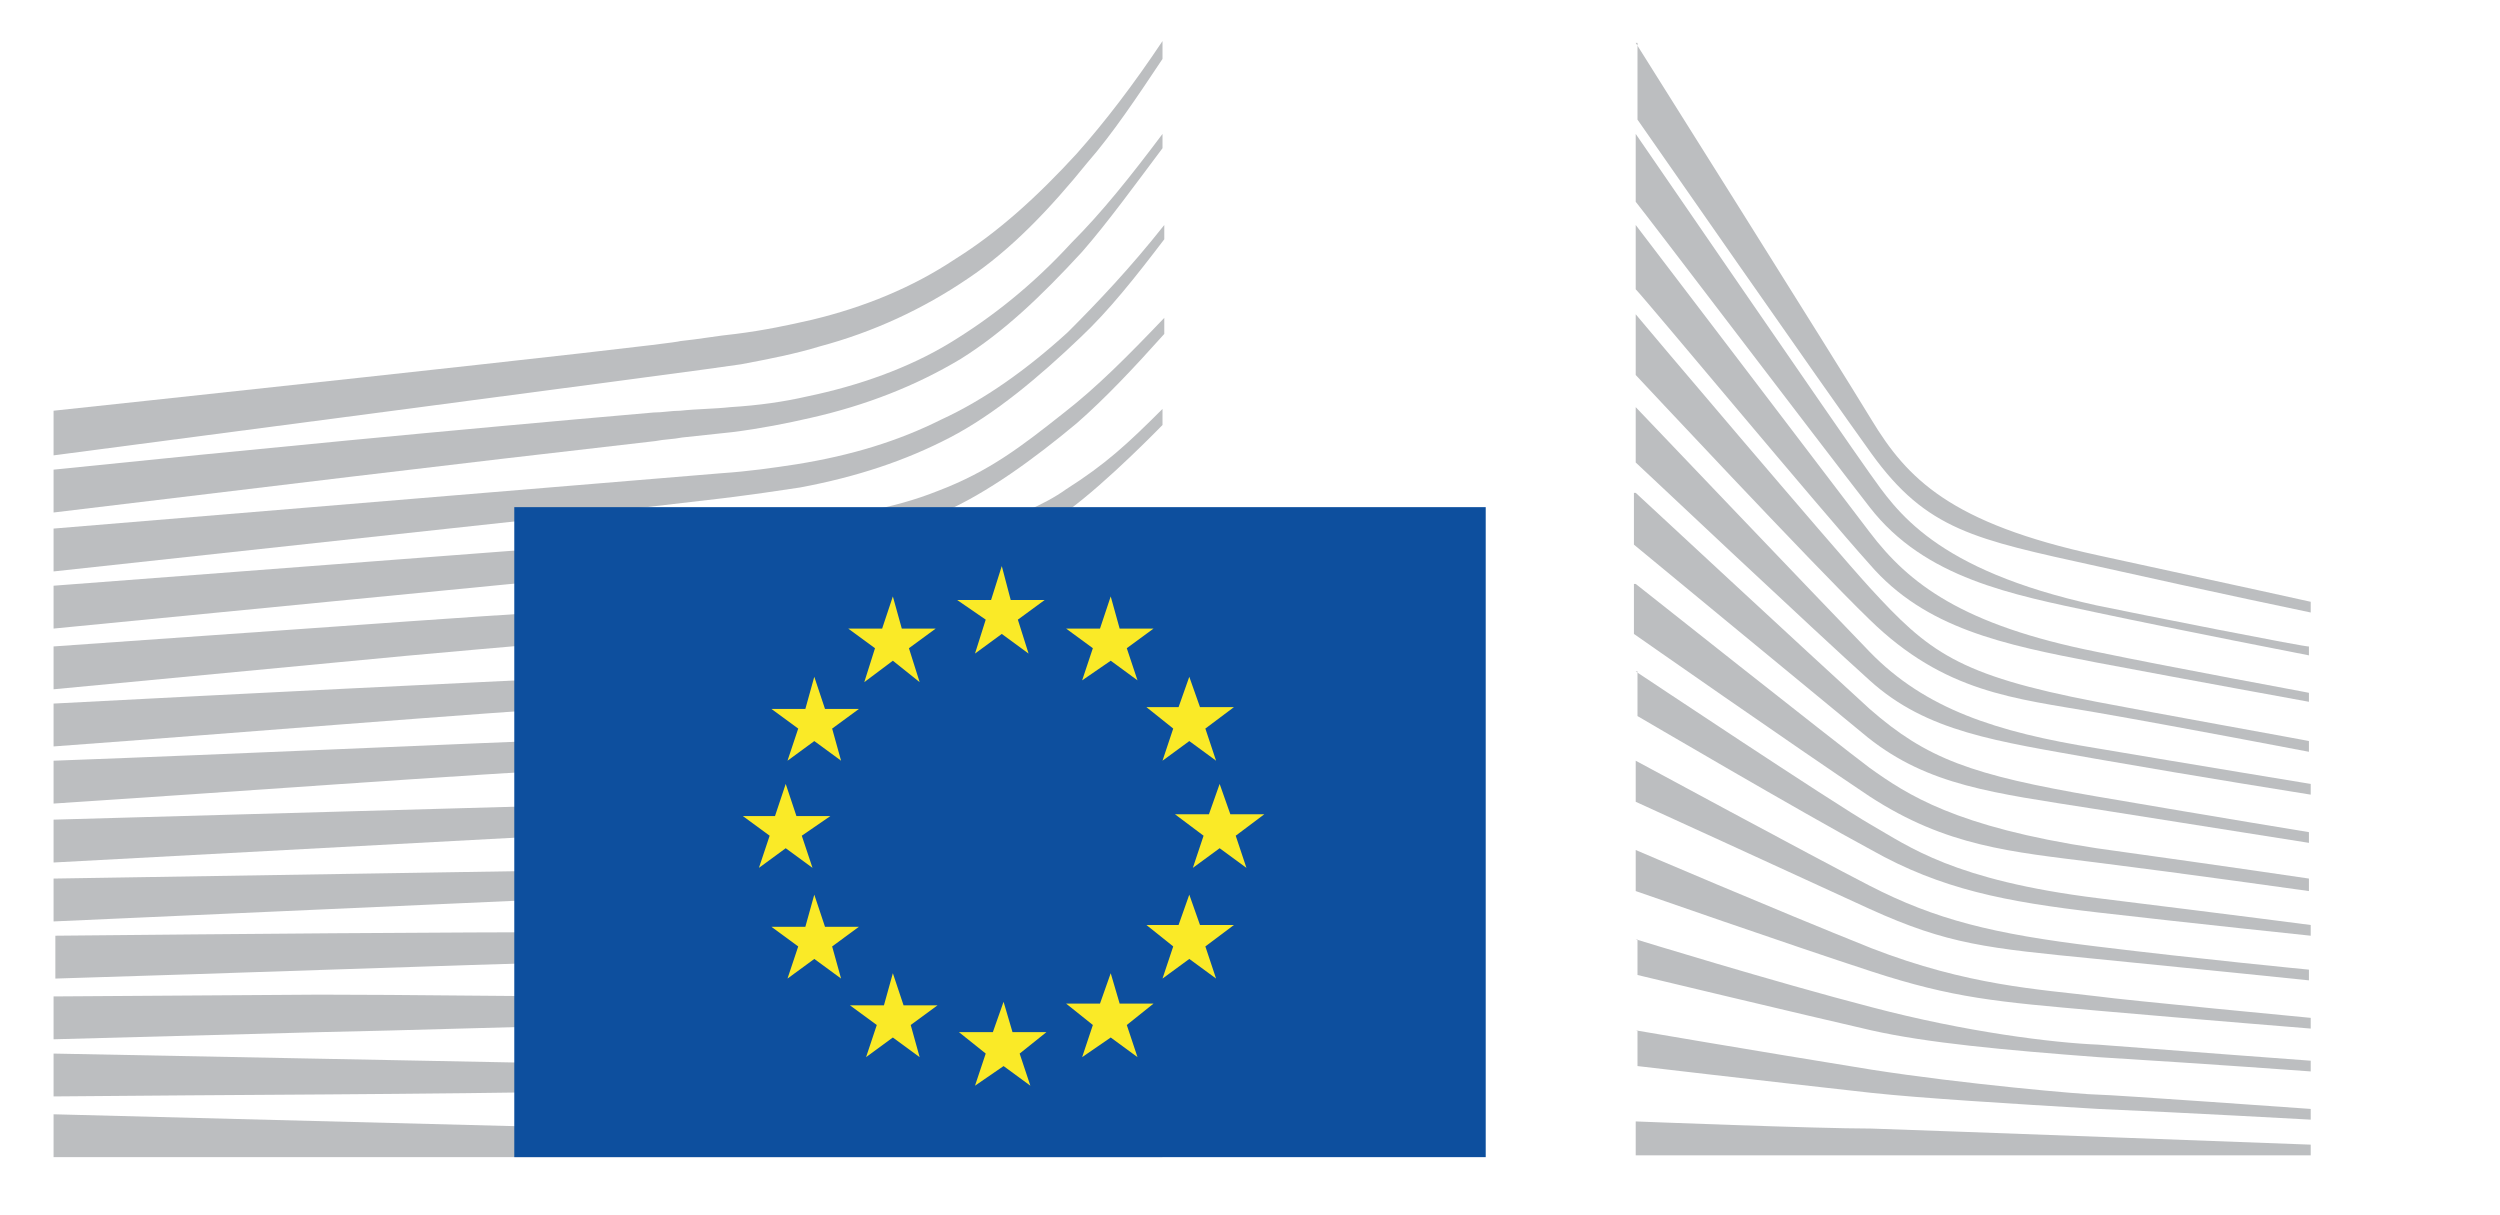
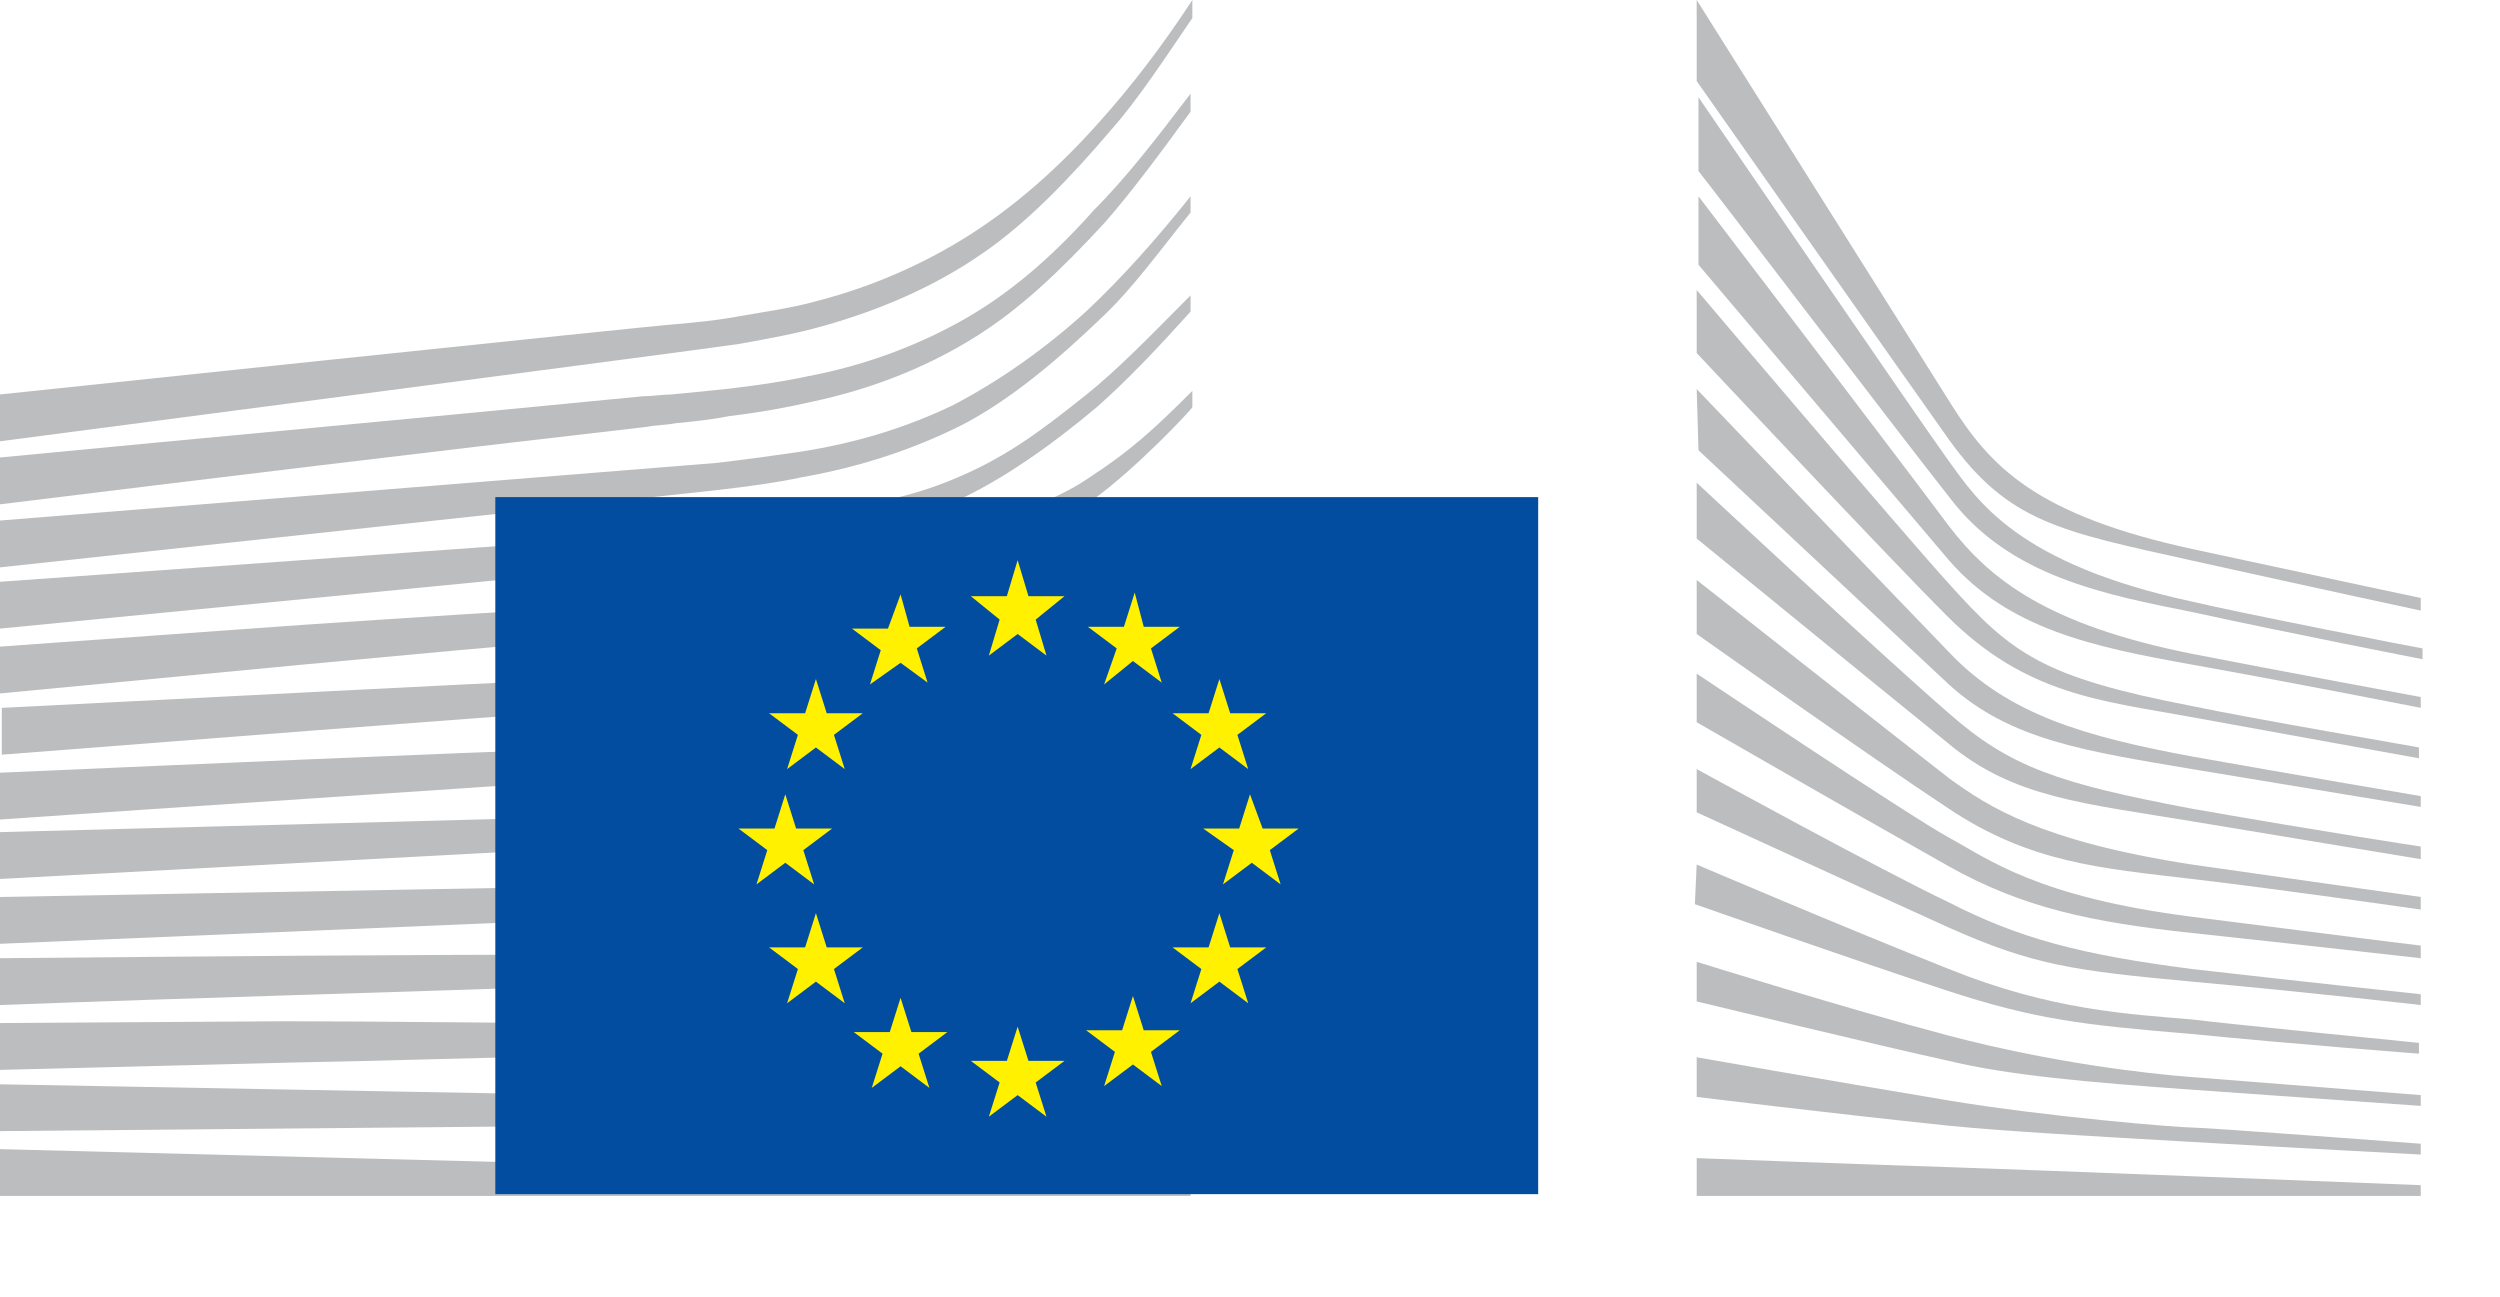
- <svg xmlns="http://www.w3.org/2000/svg" viewBox="0 0 140 68">
-   <path fill="#BCBEC0" d="M3 25.5s37.4-4.9 38.5-5.1c1.6-.3 3.1-.6 4.4-1 3-.8 5.8-2.1 8.3-3.8 2.4-1.6 4.6-3.9 6.7-6.5 1.4-1.6 2.8-3.7 4.2-5.8v-1c-1.6 2.4-3.2 4.5-4.8 6.3-2.2 2.4-4.4 4.4-6.8 5.9-2.4 1.6-5.1 2.7-8 3.4-1.3.3-2.7.6-4.3.8-1 .1-2.1.3-3.1.4C37.7 19.3 3 23 3 23v2.5z" />
-   <path fill="#BCBEC0" d="M53.2 19.2c-2.3 1.4-5.1 2.4-8 3-1.3.3-2.7.5-4.3.6-.9.1-1.9.1-2.8.2-.5 0-1 .1-1.5.1-11.5 1-22.9 2.1-33.6 3.2v2.4c10.8-1.3 22.3-2.7 33.7-4 .5-.1 1-.1 1.5-.2.9-.1 1.9-.2 2.8-.3 1.6-.2 3.1-.5 4.4-.8 3.1-.7 5.9-1.8 8.4-3.3 2.4-1.5 4.5-3.5 6.8-6 1.4-1.6 3-3.8 4.5-5.8v-.8c-1.8 2.4-3.4 4.4-5.1 6.1-2.2 2.4-4.5 4.2-6.8 5.6" />
-   <path fill="#BCBEC0" d="M59.8 18.6c-2.3 2.1-4.7 3.8-7.1 4.9-2.4 1.2-5 2-8.1 2.5-1.3.2-2.7.4-4.2.5L3 29.6V32l33.2-3.6 4.3-.5c1.6-.2 3-.4 4.3-.6 3.2-.6 5.9-1.5 8.4-2.8 2.5-1.3 5-3.4 7.3-5.6 1.6-1.5 3.1-3.4 4.7-5.5v-.8c-1.9 2.4-3.7 4.3-5.4 6" />
-   <path fill="#BCBEC0" d="M50.7 31.2c-2.2 1.2-3.8 1.9-6.9 2.3-1.9.2-3.8.3-5.7.4-.9 0-1.8.1-2.7.1-5.6.3-11.2.7-16.8 1.1L3 36.2v2.4l15.8-1.5c5.1-.5 11-1 16.8-1.5l4.2-.3c1.6-.1 3-.3 4.2-.4 3.2-.4 5.9-1.1 8.3-2 2.6-1 5.1-2.5 7.5-4.3 2.2-1.6 5.3-4.8 5.3-4.8v-.9c-2 2-3.2 3.1-5.4 4.5-2.5 1.8-7 2.7-9 3.8" />
-   <path fill="#BCBEC0" d="M51.5 35.9c-2.4.7-5 1.2-8.1 1.4-1.3.1-2.6.2-4.1.3l-4.2.2c-10.4.5-20.7 1-32.1 1.6v2.4c10.9-.8 21.5-1.7 32.2-2.4l4.2-.3c1.6-.1 2.9-.2 4.2-.4 3.2-.4 5.9-.9 8.3-1.7 2.7-.9 5.3-2.1 7.7-3.7 1.8-1.2 3.6-2.6 5.5-4.2-2.1 1.8-4.1 2.2-6 3.4-2.4 1.5-5 2.6-7.6 3.4" />
-   <path fill="#BCBEC0" d="M51.1 39.9c-2.4.6-4.9.9-8.1 1.1-1.2.1-2.5.1-4.1.2l-4.1.1c-10.4.4-21 .9-31.8 1.3V45c10.7-.7 21.3-1.5 31.9-2.1l4.1-.2c1.6-.1 2.9-.2 4.2-.3 3.2-.3 5.8-.7 8.3-1.4 2.7-.7 5.4-1.7 7.9-3.1 1.9-1 3.9-2.3 5.9-3.8v-1C63.1 34.7 61.1 36 59 37c-2.6 1.4-5.2 2.3-7.9 2.9" />
-   <path fill="#BCBEC0" d="M50.8 43.9c-2.4.4-4.9.7-8.1.9-1.2.1-2.4.1-4.1.1L3 45.9v2.4l31.6-1.7 4.1-.2c1.6-.1 2.9-.2 4.1-.2 3.2-.2 5.8-.6 8.2-1.1 2.8-.6 5.4-1.4 8-2.5 2-.9 4.1-1.9 6.2-3.2v-1c-2.3 1.3-4.4 2.4-6.5 3.2-2.6 1-5.2 1.8-7.9 2.3" />
-   <path fill="#BCBEC0" d="M50.5 47.9c-4.4.6-8.9.7-13.2.7-1 0-2 0-3 .1L3 49.2v2.4l31.3-1.4c1 0 2-.1 3-.1 4.4-.2 8.9-.4 13.4-1.1 2.8-.4 5.5-1.1 8-2 2.1-.7 4.2-1.6 6.4-2.7v-.9c-2.3 1.1-4.6 2-6.7 2.6-2.5.9-5.1 1.5-7.9 1.9M50.3 51.9c-4.1.3-8.3.3-12.3.3h-3.8c-10.4 0-20.7.1-31.1.2v2.4c10-.3 20.6-.7 31.2-1 1.3 0 2.5-.1 3.8-.1 4.1-.1 8.3-.2 12.4-.7 2.9-.3 5.5-.8 8-1.4 2.2-.5 4.5-1.3 6.7-2.1v-.9c-2.3.8-4.7 1.5-6.9 2-2.6.7-5.2 1.1-8 1.3M50.1 55.8c-1.7.1-3.6.1-5.7.1H42l-8-.1c-5.5 0-11-.1-16.1-.1L3 55.8v2.4l14.9-.4c5.1-.1 10.6-.3 16.1-.4l8.1-.1c2.2 0 5.1-.1 8.1-.3 2.9-.2 5.5-.5 8.1-.9 2.3-.4 4.6-.9 6.9-1.5v-.9c-2.4.6-4.8 1-7.1 1.3-2.5.5-5.1.7-8 .8M42 59.7l-8-.1c-10.3-.2-20.5-.4-31-.6v2.4c10-.1 20.5-.1 31-.3l8-.1c2.7 0 5.4-.1 8-.2 5.5-.2 10.5-.6 15.1-1.2v-.8c-4.6.5-9.6.8-15.1.8-2.7.1-5.3.1-8 .1M65.1 64L3 62.4v2.4h62.1zM59.6 23.1c-2.4 1.9-4.2 3.3-7.1 4.4-2.5 1-5.2 1.4-8.3 1.8-2 .3-4.1.7-6 .8-.8.1-1.6.1-2.4.2L3 32.8v2.4L35.8 32l4.3-.4c1.6-.2 3-.3 4.3-.5 3.2-.5 5.9-1.3 8.4-2.4 2.5-1.1 5.1-3 7.5-5 1.6-1.4 3.2-3.1 4.9-5v-.9c-2.1 2.2-3.8 3.9-5.6 5.3M91.6 2.4s11.2 17.8 13.2 21.1c2 3.3 4.4 5.8 12.7 7.6 8.3 1.8 11.9 2.6 11.9 2.6v.6s-5.3-1.1-12-2.6c-6.8-1.5-9.5-2-12.6-6.3-2.6-3.6-13.1-18.7-13.1-18.7V2.4zM91.6 22.8s10.2 10.7 13.1 13.7c3.1 3.2 7.1 4.5 12.7 5.4 5.3.9 12 2 12 2v.6s-6.3-1-12-2c-5.6-1-9.5-1.5-12.7-4.4-2.9-2.6-13.1-12.2-13.1-12.2v-3.1z" />
-   <path fill="#BCBEC0" d="M91.6 27.6s9.7 9 13.1 12.1c3.2 2.8 5.7 3.7 12.7 4.9 7 1.2 11.9 2 11.9 2v.6s-6.3-1-12-1.9c-5.7-.9-9.3-1.3-12.7-4-3.9-3.2-13.1-10.8-13.1-10.8v-2.9z" />
-   <path fill="#BCBEC0" d="M91.6 32.7s11.1 8.8 13.1 10.3c2.1 1.5 4.8 3.3 12.7 4.5 7.9 1.1 11.9 1.7 11.9 1.7v.7s-7.1-1-11.9-1.6c-4.8-.6-8.4-.9-12.7-3.7-4.2-2.8-13.2-9.1-13.2-9.1v-2.8z" />
-   <path fill="#BCBEC0" d="M91.6 37.6s11.1 7.4 13.2 8.6c2.1 1.2 4.6 3.1 12.7 4.1 8.1 1 11.9 1.5 11.9 1.5v.6s-6.7-.7-11.9-1.3c-5.2-.6-8.8-1.3-12.7-3.5-3.9-2.1-13.1-7.5-13.1-7.5v-2.5z" />
-   <path fill="#BCBEC0" d="M91.6 42.6s9.8 5.3 13.1 7c3.7 1.9 6.9 2.7 12.7 3.4 5.7.7 11.9 1.3 11.9 1.3v.6s-5.8-.6-11.9-1.2c-6.1-.6-8.3-.8-12.7-2.8-3.9-1.8-13.1-6-13.1-6v-2.3z" />
-   <path fill="#BCBEC0" d="M91.6 47.6s7.7 3.3 13.2 5.5c5.4 2.1 9.4 2.3 12.7 2.7 1.4.2 11.9 1.2 11.9 1.2v.6s-6.2-.5-11.9-1-8.1-.7-12.7-2.2c-4.6-1.5-13.2-4.5-13.2-4.5v-2.3zM91.6 52.6s7.8 2.4 13.2 3.8c5.3 1.4 10.2 2 12.7 2.1 2.5.2 11.9.9 11.9.9v.6s-5.4-.4-11.9-.8c-5.3-.4-9.6-.8-12.7-1.5-3.5-.8-13.1-3.1-13.1-3.1v-2zM91.6 57.7s6.4 1.1 13.2 2.2c5.1.8 11.9 1.4 12.7 1.4.7 0 11.9.8 11.9.8v.6s-7.2-.4-11.9-.6c-5-.3-9.9-.6-12.7-.9-6.3-.7-13.1-1.5-13.1-1.5v-2zM91.6 62.8s10.1.4 13.2.4c3.1.1 24.6.9 24.6.9v.6H91.6v-1.9zM117.4 33.9c-9.1-2-11.2-5.3-12.7-7.4-1.5-2.1-13.1-19-13.1-19v3.8c.5.6 10.3 13.5 13.1 17.1 3.1 4 8 4.9 12.7 5.9 4.7 1 11.9 2.4 11.9 2.4v-.5c.1.1-9.5-1.8-11.9-2.3" />
-   <path fill="#BCBEC0" d="M117.4 36.5c-7.5-1.5-10.5-3.8-12.7-6.7-2.2-2.9-13.1-17.2-13.1-17.2v3.6c.5.5 10.4 12.4 13.1 15.4 3.1 3.6 7.5 4.5 12.7 5.5 5.3 1 11.9 2.2 11.9 2.2v-.5c.1 0-7.6-1.4-11.9-2.3" />
-   <path fill="#BCBEC0" d="M117.4 39.3c-7.8-1.5-9.4-2.8-12.7-6.4-2.1-2.3-12.7-14.8-13.1-15.3V21s9.9 10.6 13.1 13.7c4.2 4.1 8.1 4.4 12.7 5.2 4.6.8 11.9 2.2 11.9 2.2v-.6c.1 0-8.8-1.6-11.9-2.2" />
-   <path fill="#0D4F9E" d="M28.8 28.4h54.4v36.4H28.8z" />
-   <path fill="#FAEA27" d="M56.6 33.6h1.9L57 34.7l.6 1.9-1.5-1.1-1.5 1.1.6-1.9-1.6-1.1h1.9l.6-1.9zM56.7 57.8h1.9L57.1 59l.6 1.8-1.5-1.1-1.6 1.1.6-1.8-1.5-1.2h1.9l.6-1.7zM62.7 56.2h1.9l-1.5 1.2.6 1.8-1.5-1.1-1.6 1.1.6-1.8-1.5-1.2h1.9l.6-1.7zM62.7 35.2h1.9l-1.5 1.1.6 1.8-1.5-1.1-1.6 1.1.6-1.8-1.5-1.1h1.9l.6-1.8zM67.2 39.6h1.9l-1.6 1.2.6 1.8-1.5-1.1-1.5 1.1.6-1.8-1.5-1.2H66l.6-1.7zM67.2 51.8h1.9L67.5 53l.6 1.8-1.5-1.1-1.5 1.1.6-1.8-1.5-1.2H66l.6-1.7zM68.9 45.6h1.9l-1.6 1.2.6 1.8-1.5-1.1-1.5 1.1.6-1.8-1.6-1.2h1.9l.6-1.7zM50.5 35.2h1.9l-1.5 1.1.6 1.9L50 37l-1.6 1.2.6-1.9-1.5-1.1h1.9l.6-1.8zM46.2 39.7h1.9l-1.5 1.1.5 1.8-1.5-1.1-1.5 1.1.6-1.8-1.5-1.1h1.9l.5-1.8zM44.6 45.7h1.9l-1.6 1.1.6 1.8-1.5-1.1-1.5 1.1.6-1.8-1.5-1.1h1.8l.6-1.8zM46.2 51.9h1.9L46.6 53l.5 1.8-1.5-1.1-1.5 1.1.6-1.8-1.5-1.1h1.9l.5-1.8zM50.6 56.3h1.9L51 57.4l.5 1.8-1.5-1.1-1.5 1.1.6-1.8-1.5-1.1h1.9l.5-1.8z" />
+ <svg xmlns="http://www.w3.org/2000/svg" version="1.1" id="Layer_1" x="0px" y="0px" viewBox="0 0 138.8 72" style="enable-background:new 0 0 138.8 72;" xml:space="preserve">
+   <style type="text/css">
+ 	.st0{fill:#BBBDBF;}
+ 	.st1{fill:#034DA1;}
+ 	.st2{fill:#FFF100;}
+ </style>
+   <g>
+     <g id="Page-1">
+       <g id="Version-2-menu" transform="translate(-131, -108)">
+         <g id="Site-header" transform="translate(131, 108)">
+           <g id="logo-copy">
+             <g id="Group-20">
+               <g id="Group-18-Copy">
+                 <path id="Fill-40" class="st0" d="M0,24.5c0,0,39.8-5.2,41-5.4c1.7-0.3,3.3-0.6,4.7-1c3.2-0.9,6.2-2.2,8.8-4         c2.5-1.7,4.9-4.2,7.2-6.9c1.5-1.7,3-4,4.5-6.2V0c-1.7,2.6-3.4,4.8-5.1,6.7c-2.3,2.6-4.7,4.7-7.2,6.3s-5.4,2.9-8.5,3.7         c-1.4,0.4-2.9,0.6-4.6,0.9c-1.1,0.2-2.2,0.3-3.3,0.4C37,18,0,21.9,0,21.9V24.5z" />
+                 <path id="Fill-41" class="st0" d="M53.4,17.8c-2.5,1.4-5.4,2.5-8.6,3.1c-1.4,0.3-2.8,0.5-4.5,0.7c-1,0.1-2,0.2-3,0.3         c-0.5,0-1.1,0.1-1.6,0.1C23.5,23.2,11.4,24.3,0,25.4V28c11.4-1.4,23.7-2.9,35.9-4.3c0.5-0.1,1.1-0.1,1.6-0.2         c1-0.1,2-0.2,3-0.4c1.7-0.2,3.3-0.5,4.6-0.8c3.3-0.7,6.3-1.9,8.9-3.5c2.6-1.6,4.8-3.7,7.3-6.4c1.5-1.7,3.2-4,4.8-6.2v-1         c-1.9,2.5-3.6,4.7-5.4,6.5C58.3,14.4,55.9,16.4,53.4,17.8" />
+                 <path id="Fill-42" class="st0" d="M60.4,17.2c-2.4,2.2-5,4-7.5,5.3c-2.5,1.2-5.3,2.1-8.6,2.6c-1.4,0.2-2.8,0.4-4.5,0.6         L0,28.9v2.6l35.3-3.8l4.6-0.5c1.7-0.2,3.2-0.4,4.6-0.7c3.4-0.6,6.3-1.6,8.9-2.9c2.7-1.4,5.3-3.6,7.8-6         c1.7-1.6,3.2-3.7,4.9-5.8v-0.9C64.1,13.4,62.3,15.4,60.4,17.2" />
+                 <path id="Fill-43" class="st0" d="M50.8,30.6c-2.3,1.3-4,2.1-7.3,2.4c-2,0.2-4,0.3-6,0.4c-1,0-1.9,0.1-2.9,0.2         c-6,0.3-11.9,0.7-17.9,1.1L0,35.9v2.6l16.8-1.6c5.4-0.5,11.7-1.1,17.9-1.6l4.5-0.3c1.7-0.1,3.2-0.3,4.5-0.5         c3.4-0.4,6.3-1.1,8.9-2.1c2.8-1,5.4-2.7,8-4.6c2.4-1.7,5.6-5.1,5.6-5.2v-0.9c-2.1,2.1-3.4,3.3-5.7,4.8         C57.6,28.5,52.9,29.5,50.8,30.6" />
+                 <path id="Fill-44" class="st0" d="M51.6,35.6c-2.5,0.7-5.3,1.2-8.6,1.5c-1.3,0.1-2.8,0.2-4.4,0.3l-4.4,0.2         c-11,0.5-22,1.1-34.1,1.7v2.6C11.7,41,23,40.1,34.4,39.3l4.4-0.3c1.7-0.1,3.1-0.2,4.5-0.4c3.4-0.4,6.3-1,8.8-1.8         c2.8-0.9,5.6-2.2,8.2-3.9c1.9-1.2,3.9-2.7,5.9-4.5l0,0c-2.2,1.9-4.3,2.3-6.4,3.6C57.1,33.6,54.4,34.8,51.6,35.6" />
+                 <path id="Fill-45" class="st0" d="M51.2,39.9c-2.5,0.6-5.3,1-8.6,1.2c-1.3,0.1-2.7,0.2-4.4,0.2l-4.4,0.2         C22.7,41.9,11.5,42.4,0,42.9v2.6c11.4-0.8,22.6-1.5,33.9-2.3l4.4-0.3c1.7-0.1,3.1-0.2,4.4-0.3c3.4-0.3,6.2-0.8,8.8-1.5         c2.9-0.8,5.7-1.9,8.4-3.3c2.1-1.1,4.1-2.4,6.2-4v-1.1c-2.3,1.7-4.5,3-6.7,4.1C56.8,38.2,54,39.2,51.2,39.9" />
+                 <path id="Fill-46" class="st0" d="M50.8,44.1c-2.5,0.5-5.3,0.8-8.6,0.9c-1.3,0.1-2.6,0.1-4.3,0.2L0,46.2v2.6L33.6,47l4.4-0.2         c1.7-0.1,3.1-0.2,4.4-0.3c3.4-0.3,6.1-0.6,8.7-1.2c2.9-0.6,5.8-1.5,8.5-2.7c2.2-0.9,4.3-2,6.6-3.4v-1c-2.4,1.4-4.7,2.5-7,3.4         C56.5,42.8,53.7,43.6,50.8,44.1" />
+                 <path id="Fill-47" class="st0" d="M50.5,48.3c-4.7,0.6-9.4,0.7-14.1,0.8c-1.1,0-2.1,0-3.2,0.1L0,49.8v2.6L33.3,51         c1.1,0,2.1-0.1,3.2-0.1c4.7-0.2,9.5-0.4,14.2-1.1c3-0.5,5.9-1.2,8.5-2.1c2.2-0.7,4.5-1.7,6.8-2.9v-1         c-2.4,1.1-4.9,2.1-7.2,2.8C56.3,47.3,53.5,48,50.5,48.3" />
+                 <path id="Fill-48" class="st0" d="M50.3,52.6C45.9,53,41.5,53,37.1,53c-1.3,0-2.7,0-4,0c-11,0-22,0.1-33.1,0.2v2.6         c10.6-0.4,21.9-0.7,33.2-1.1c1.3,0,2.7-0.1,4-0.1c4.3-0.1,8.8-0.2,13.2-0.7c3.1-0.3,5.9-0.8,8.6-1.5c2.3-0.6,4.7-1.4,7.2-2.3         v-0.9c-2.5,0.9-5,1.6-7.4,2.2C56.1,52,53.3,52.4,50.3,52.6" />
+                 <path id="Fill-49" class="st0" d="M50.1,56.8c-1.8,0.1-3.8,0.1-6,0.1c-0.8,0-1.7,0-2.5,0L33,56.8c-5.9,0-11.7-0.1-17.2-0.1         L0,56.8v2.6L15.9,59c5.5-0.1,11.3-0.3,17.1-0.4l8.6-0.1c2.4,0,5.5-0.1,8.6-0.3s5.9-0.5,8.6-0.9c2.4-0.4,4.9-0.9,7.4-1.5v-0.9         c-2.5,0.6-5.1,1.1-7.5,1.4C55.9,56.5,53.2,56.7,50.1,56.8" />
+                 <path id="Fill-50" class="st0" d="M41.5,60.9l-8.6-0.1C22,60.6,11.1,60.4,0,60.2v2.6c10.6-0.1,21.8-0.2,32.9-0.3l8.6-0.1         c2.9,0,5.7-0.1,8.6-0.2c5.9-0.2,11.1-0.6,16.1-1.3V60c-4.9,0.5-10.2,0.8-16.1,0.9C47.2,60.9,44.3,60.9,41.5,60.9" />
+                 <path id="Fill-51" class="st0" d="M66.1,65.5L0,63.8v2.6h66.1V65.5z" />
+                 <path id="Fill-52" class="st0" d="M60.2,22c-2.5,2-4.5,3.5-7.5,4.7c-2.7,1.1-5.6,1.5-8.8,2c-2.1,0.3-4.3,0.7-6.4,0.9         c-0.9,0.1-1.7,0.1-2.6,0.2L0,32.3v2.6l34.9-3.4l4.5-0.4c1.7-0.2,3.2-0.3,4.6-0.6c3.4-0.5,6.3-1.4,8.9-2.6         c2.7-1.2,5.5-3.2,8-5.3c1.7-1.5,3.4-3.3,5.2-5.3v-0.9C63.9,18.6,62.1,20.5,60.2,22" />
+                 <path id="Fill-53" class="st0" d="M94.2,0c0,0,11.9,18.9,14.1,22.4s4.7,6.2,13.5,8.1s12.6,2.7,12.6,2.7v0.7         c0,0-5.6-1.2-12.8-2.8c-7.2-1.6-10.1-2.1-13.4-6.7c-2.7-3.8-14-19.9-14-19.9L94.2,0z" />
+                 <path id="Fill-54" class="st0" d="M94.2,21.6c0,0,10.8,11.3,14,14.6c3.3,3.5,7.6,4.7,13.5,5.8c5.6,1,12.7,2.2,12.7,2.2v0.6         c0,0-6.7-1.1-12.7-2.1c-5.9-1-10.1-1.6-13.5-4.7c-3-2.8-13.9-13-13.9-13L94.2,21.6L94.2,21.6z" />
+                 <path id="Fill-55" class="st0" d="M94.2,26.8c0,0,10.3,9.6,14,12.8c3.4,3,6.1,3.9,13.5,5.3c7.4,1.3,12.7,2.1,12.7,2.1v0.7         c0,0-6.7-1.1-12.7-2.1s-9.9-1.3-13.5-4.3c-4.2-3.4-14-11.4-14-11.4V26.8z" />
+                 <path id="Fill-56" class="st0" d="M94.2,32.2c0,0,11.8,9.3,14,11c2.2,1.6,5.1,3.5,13.5,4.8c8.4,1.2,12.7,1.8,12.7,1.8v0.7         c0,0-7.6-1.1-12.7-1.7c-5.1-0.6-9-0.9-13.5-3.9c-4.4-2.9-14-9.7-14-9.7V32.2z" />
+                 <path id="Fill-57" class="st0" d="M94.2,37.4c0,0,11.8,7.9,14,9.1c2.2,1.2,4.9,3.3,13.5,4.4c8.6,1.1,12.7,1.6,12.7,1.6v0.7         c0,0-7.1-0.8-12.7-1.4c-5.6-0.6-9.4-1.4-13.5-3.7s-14-8-14-8V37.4z" />
+                 <path id="Fill-58" class="st0" d="M94.2,42.7c0,0,10.4,5.7,14,7.4c3.9,2,7.3,2.9,13.5,3.7c6.1,0.7,12.7,1.4,12.7,1.4v0.6         c0,0-6.1-0.7-12.7-1.3c-6.5-0.6-8.8-0.9-13.5-3c-4.2-1.9-14-6.4-14-6.4V42.7z" />
+                 <path id="Fill-59" class="st0" d="M94.2,48c0,0,8.2,3.5,14,5.8c5.7,2.3,10,2.5,13.5,2.8c1.5,0.2,12.6,1.3,12.6,1.3v0.6         c0,0-6.6-0.5-12.7-1.1c-6-0.5-8.6-0.8-13.5-2.4c-4.9-1.6-14-4.8-14-4.8L94.2,48L94.2,48z" />
+                 <path id="Fill-60" class="st0" d="M94.2,53.4c0,0,8.3,2.6,14,4.1s10.9,2.1,13.5,2.3s12.7,1,12.7,1v0.6c0,0-5.7-0.4-12.7-0.9         c-5.7-0.4-10.2-0.8-13.5-1.6c-3.7-0.8-14-3.3-14-3.3V53.4z" />
+                 <path id="Fill-61" class="st0" d="M94.2,58.7c0,0,6.8,1.2,14,2.4c5.4,0.9,12.7,1.5,13.5,1.5s12.7,0.9,12.7,0.9v0.6         c0,0-7.6-0.4-12.7-0.7c-5.3-0.3-10.5-0.6-13.5-0.9c-6.7-0.7-14-1.6-14-1.6V58.7z" />
+                 <path id="Fill-62" class="st0" d="M94.2,64.3c0,0,10.7,0.4,14,0.5s26.2,1,26.2,1v0.6H94.2V64.3z" />
+                 <path id="Fill-63" class="st0" d="M121.7,33.4c-9.7-2.1-11.9-5.6-13.5-7.8S94.3,5.4,94.3,5.4v4.1c0.5,0.6,11,14.4,14,18.2         c3.3,4.3,8.5,5.3,13.5,6.3c5,1.1,12.7,2.6,12.7,2.6V36C134.4,36,124.2,34,121.7,33.4" />
+                 <path id="Fill-64" class="st0" d="M121.7,36.3c-8-1.6-11.2-4.1-13.5-7.1c-2.3-3.1-13.9-18.3-13.9-18.3v3.8         c0.5,0.6,11.1,13.1,13.9,16.4c3.3,3.8,7.9,4.8,13.5,5.8s12.7,2.4,12.7,2.4v-0.6C134.4,38.7,126.3,37.2,121.7,36.3" />
+                 <path id="Fill-65" class="st0" d="M121.7,39.2c-8.3-1.6-10-2.9-13.5-6.8c-2.2-2.4-13.5-15.7-14-16.3v3.5         c0,0,10.5,11.2,13.9,14.6c4.4,4.4,8.6,4.7,13.5,5.6c4.9,0.9,12.7,2.3,12.7,2.3v-0.6C134.4,41.5,125,39.9,121.7,39.2" />
+                 <path id="Fill-66" class="st1" d="M85.4,27.6H27.5v38.7h57.9V27.6z" />
+                 <path id="Fill-67" class="st2" d="M57.1,33.1h2l-1.6,1.3l0.6,2l-1.6-1.2l-1.6,1.2l0.6-2l-1.6-1.3h2l0.6-2L57.1,33.1z" />
+                 <path id="Fill-68" class="st2" d="M57.1,58.9h2l-1.6,1.2l0.6,1.9l-1.6-1.2L54.9,62l0.6-1.9l-1.6-1.2h2l0.6-1.9L57.1,58.9z" />
+                 <path id="Fill-69" class="st2" d="M63.5,57.2h2l-1.6,1.2l0.6,1.9l-1.6-1.2l-1.6,1.2l0.6-1.9l-1.6-1.2h2l0.6-1.9L63.5,57.2z" />
+                 <path id="Fill-70" class="st2" d="M63.5,34.8h2L63.9,36l0.6,1.9l-1.6-1.2L61.3,38l0.7-2l-1.6-1.2h2l0.6-1.9L63.5,34.8z" />
+                 <path id="Fill-71" class="st2" d="M68.3,39.6h2l-1.6,1.2l0.6,1.9l-1.6-1.2l-1.6,1.2l0.6-1.9l-1.6-1.2h2l0.6-1.9L68.3,39.6z" />
+                 <path id="Fill-72" class="st2" d="M68.3,52.6h2l-1.6,1.2l0.6,1.9l-1.6-1.2l-1.6,1.2l0.6-1.9l-1.6-1.2h2l0.6-1.9L68.3,52.6z" />
+                 <path id="Fill-73" class="st2" d="M70.1,46h2l-1.6,1.2l0.6,1.9l-1.6-1.2l-1.6,1.2l0.6-1.9L66.8,46h2l0.6-1.9L70.1,46z" />
+                 <path id="Fill-74" class="st2" d="M50.5,34.8h2L50.9,36l0.6,1.9L50,36.8L48.3,38l0.6-1.9l-1.6-1.2h2L50,33L50.5,34.8z" />
+                 <path id="Fill-75" class="st2" d="M45.9,39.6h2l-1.6,1.2l0.6,1.9l-1.6-1.2l-1.6,1.2l0.6-1.9l-1.6-1.2h2l0.6-1.9L45.9,39.6z" />
+                 <path id="Fill-76" class="st2" d="M44.2,46h2l-1.6,1.2l0.6,1.9l-1.6-1.2L42,49.1l0.6-1.9L41,46h2l0.6-1.9L44.2,46z" />
+                 <path id="Fill-77" class="st2" d="M45.9,52.6h2l-1.6,1.2l0.6,1.9l-1.6-1.2l-1.6,1.2l0.6-1.9l-1.6-1.2h2l0.6-1.9L45.9,52.6z" />
+                 <path id="Fill-78" class="st2" d="M50.6,57.3h2L51,58.5l0.6,1.9L50,59.2l-1.6,1.2l0.6-1.9l-1.6-1.2h2l0.6-1.9L50.6,57.3z" />
+               </g>
+             </g>
+           </g>
+         </g>
+       </g>
+     </g>
+   </g>
</svg>
